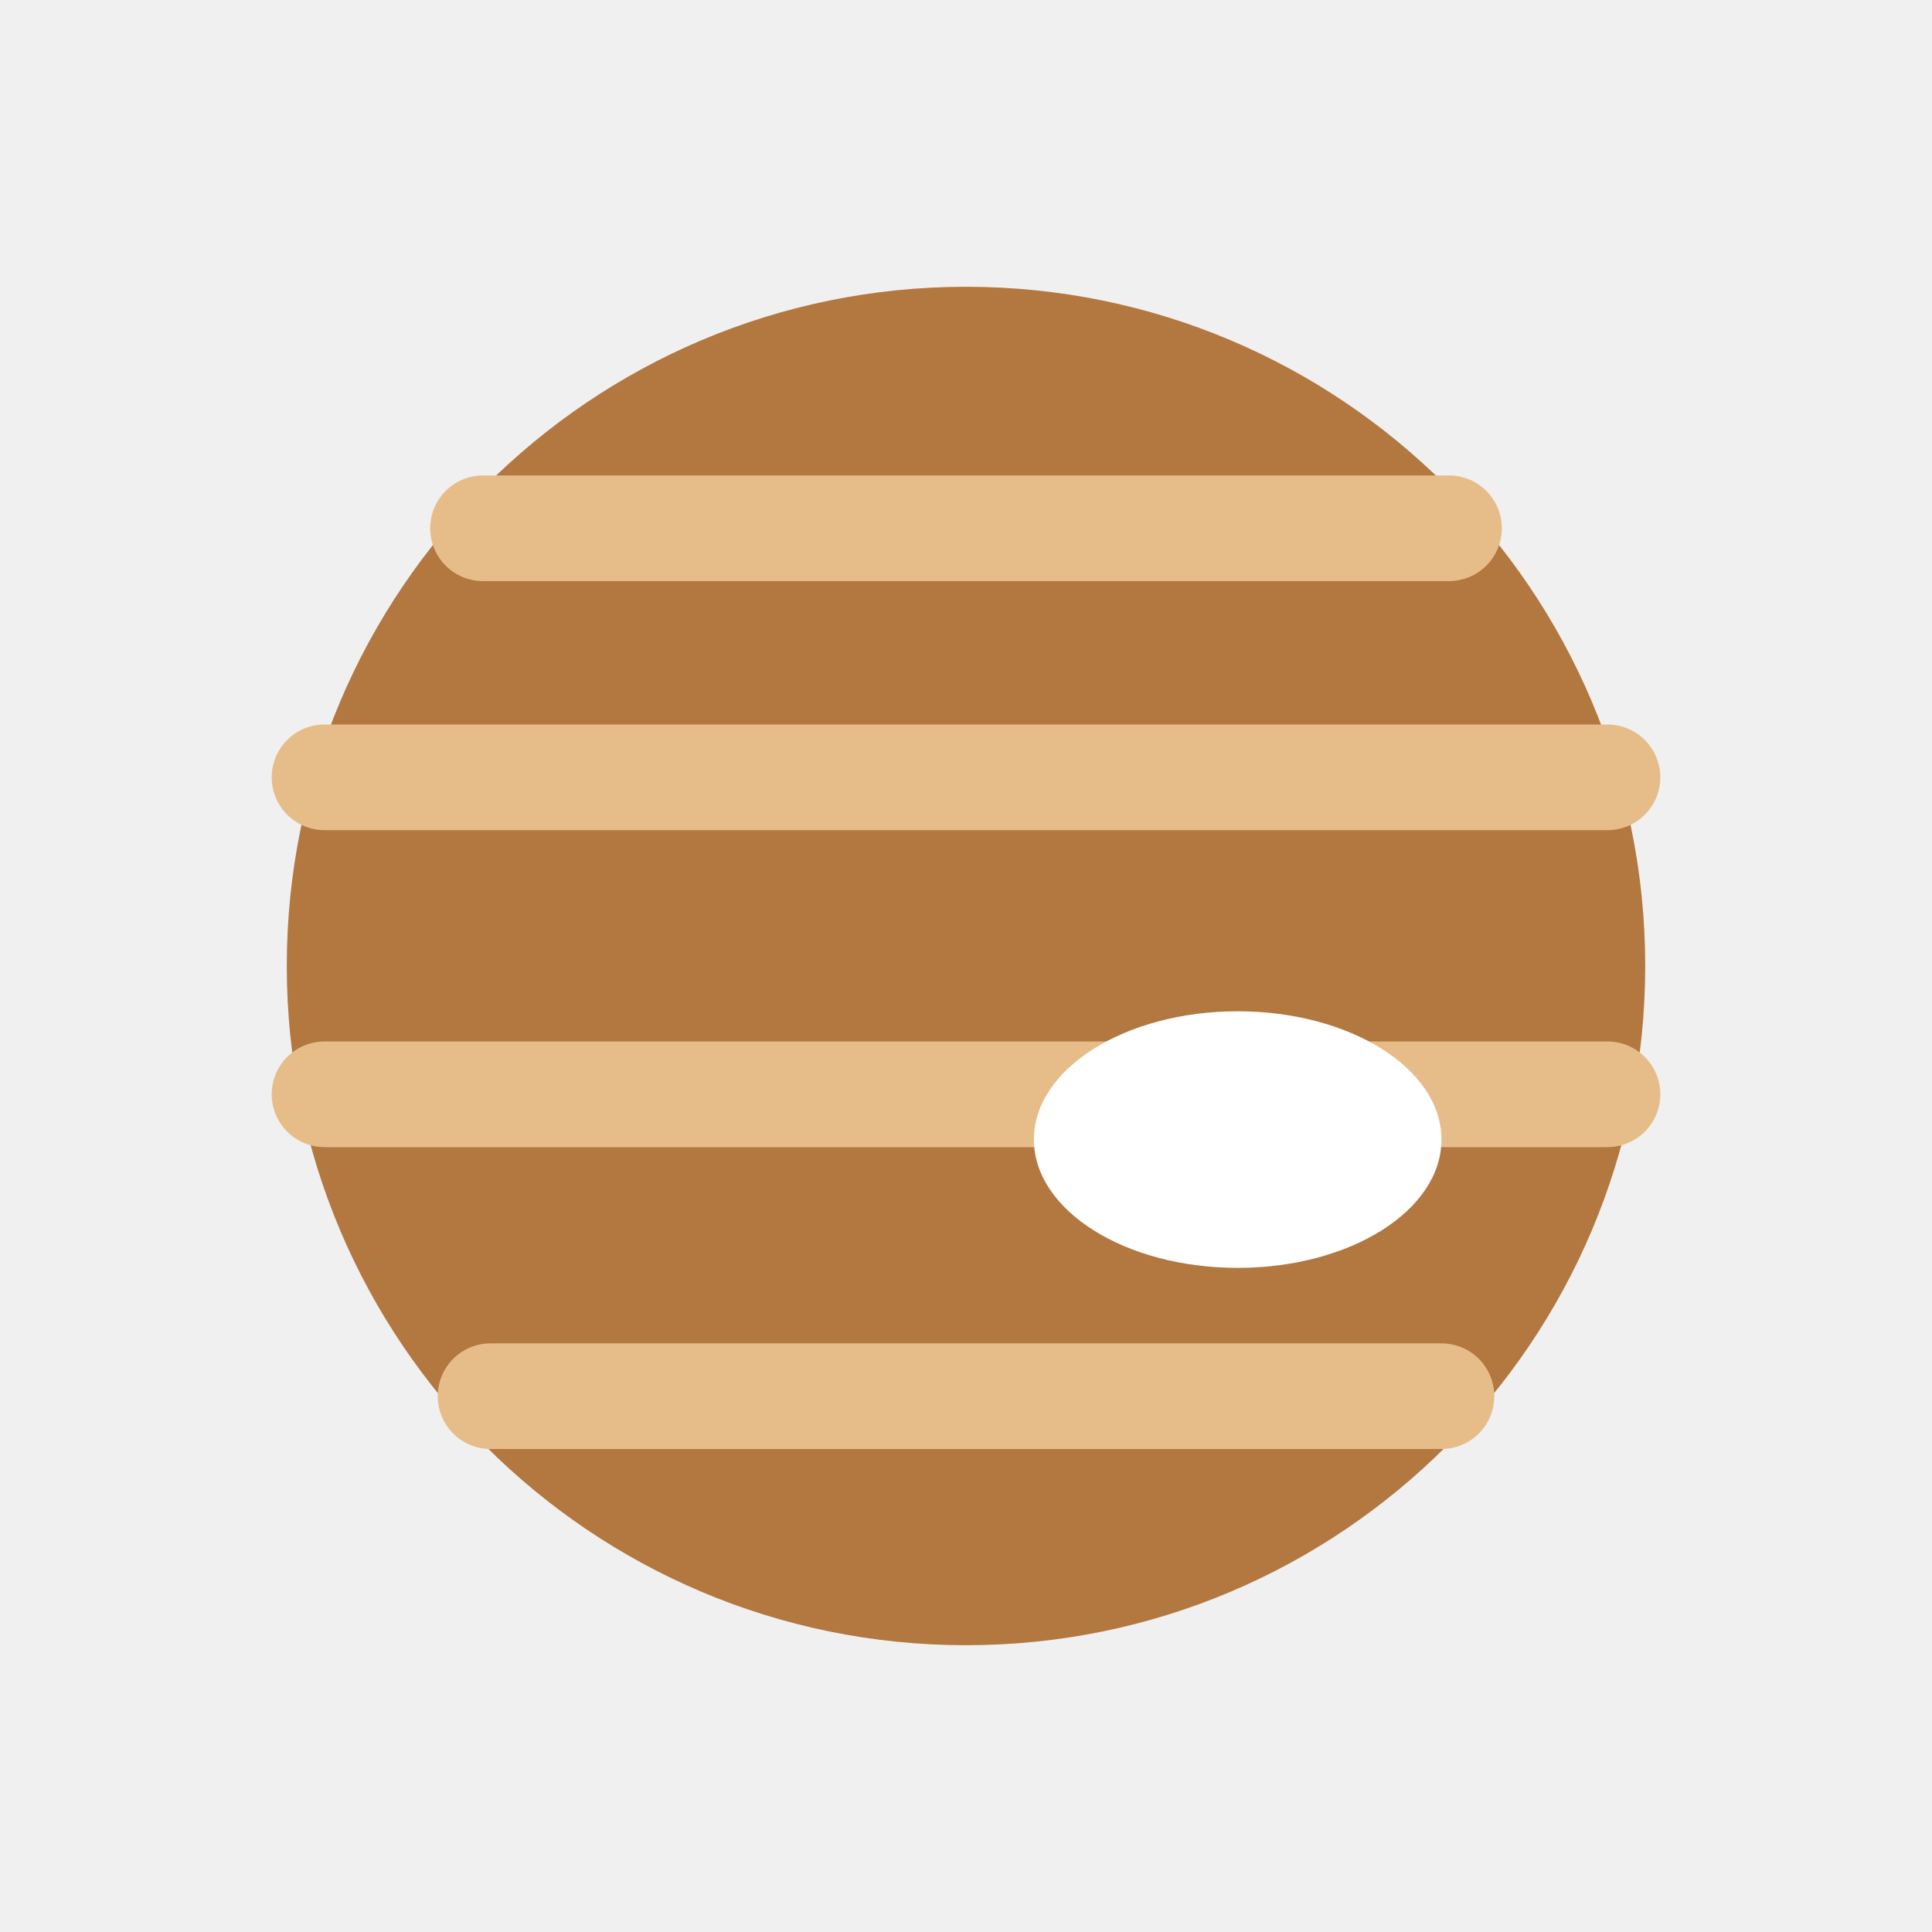
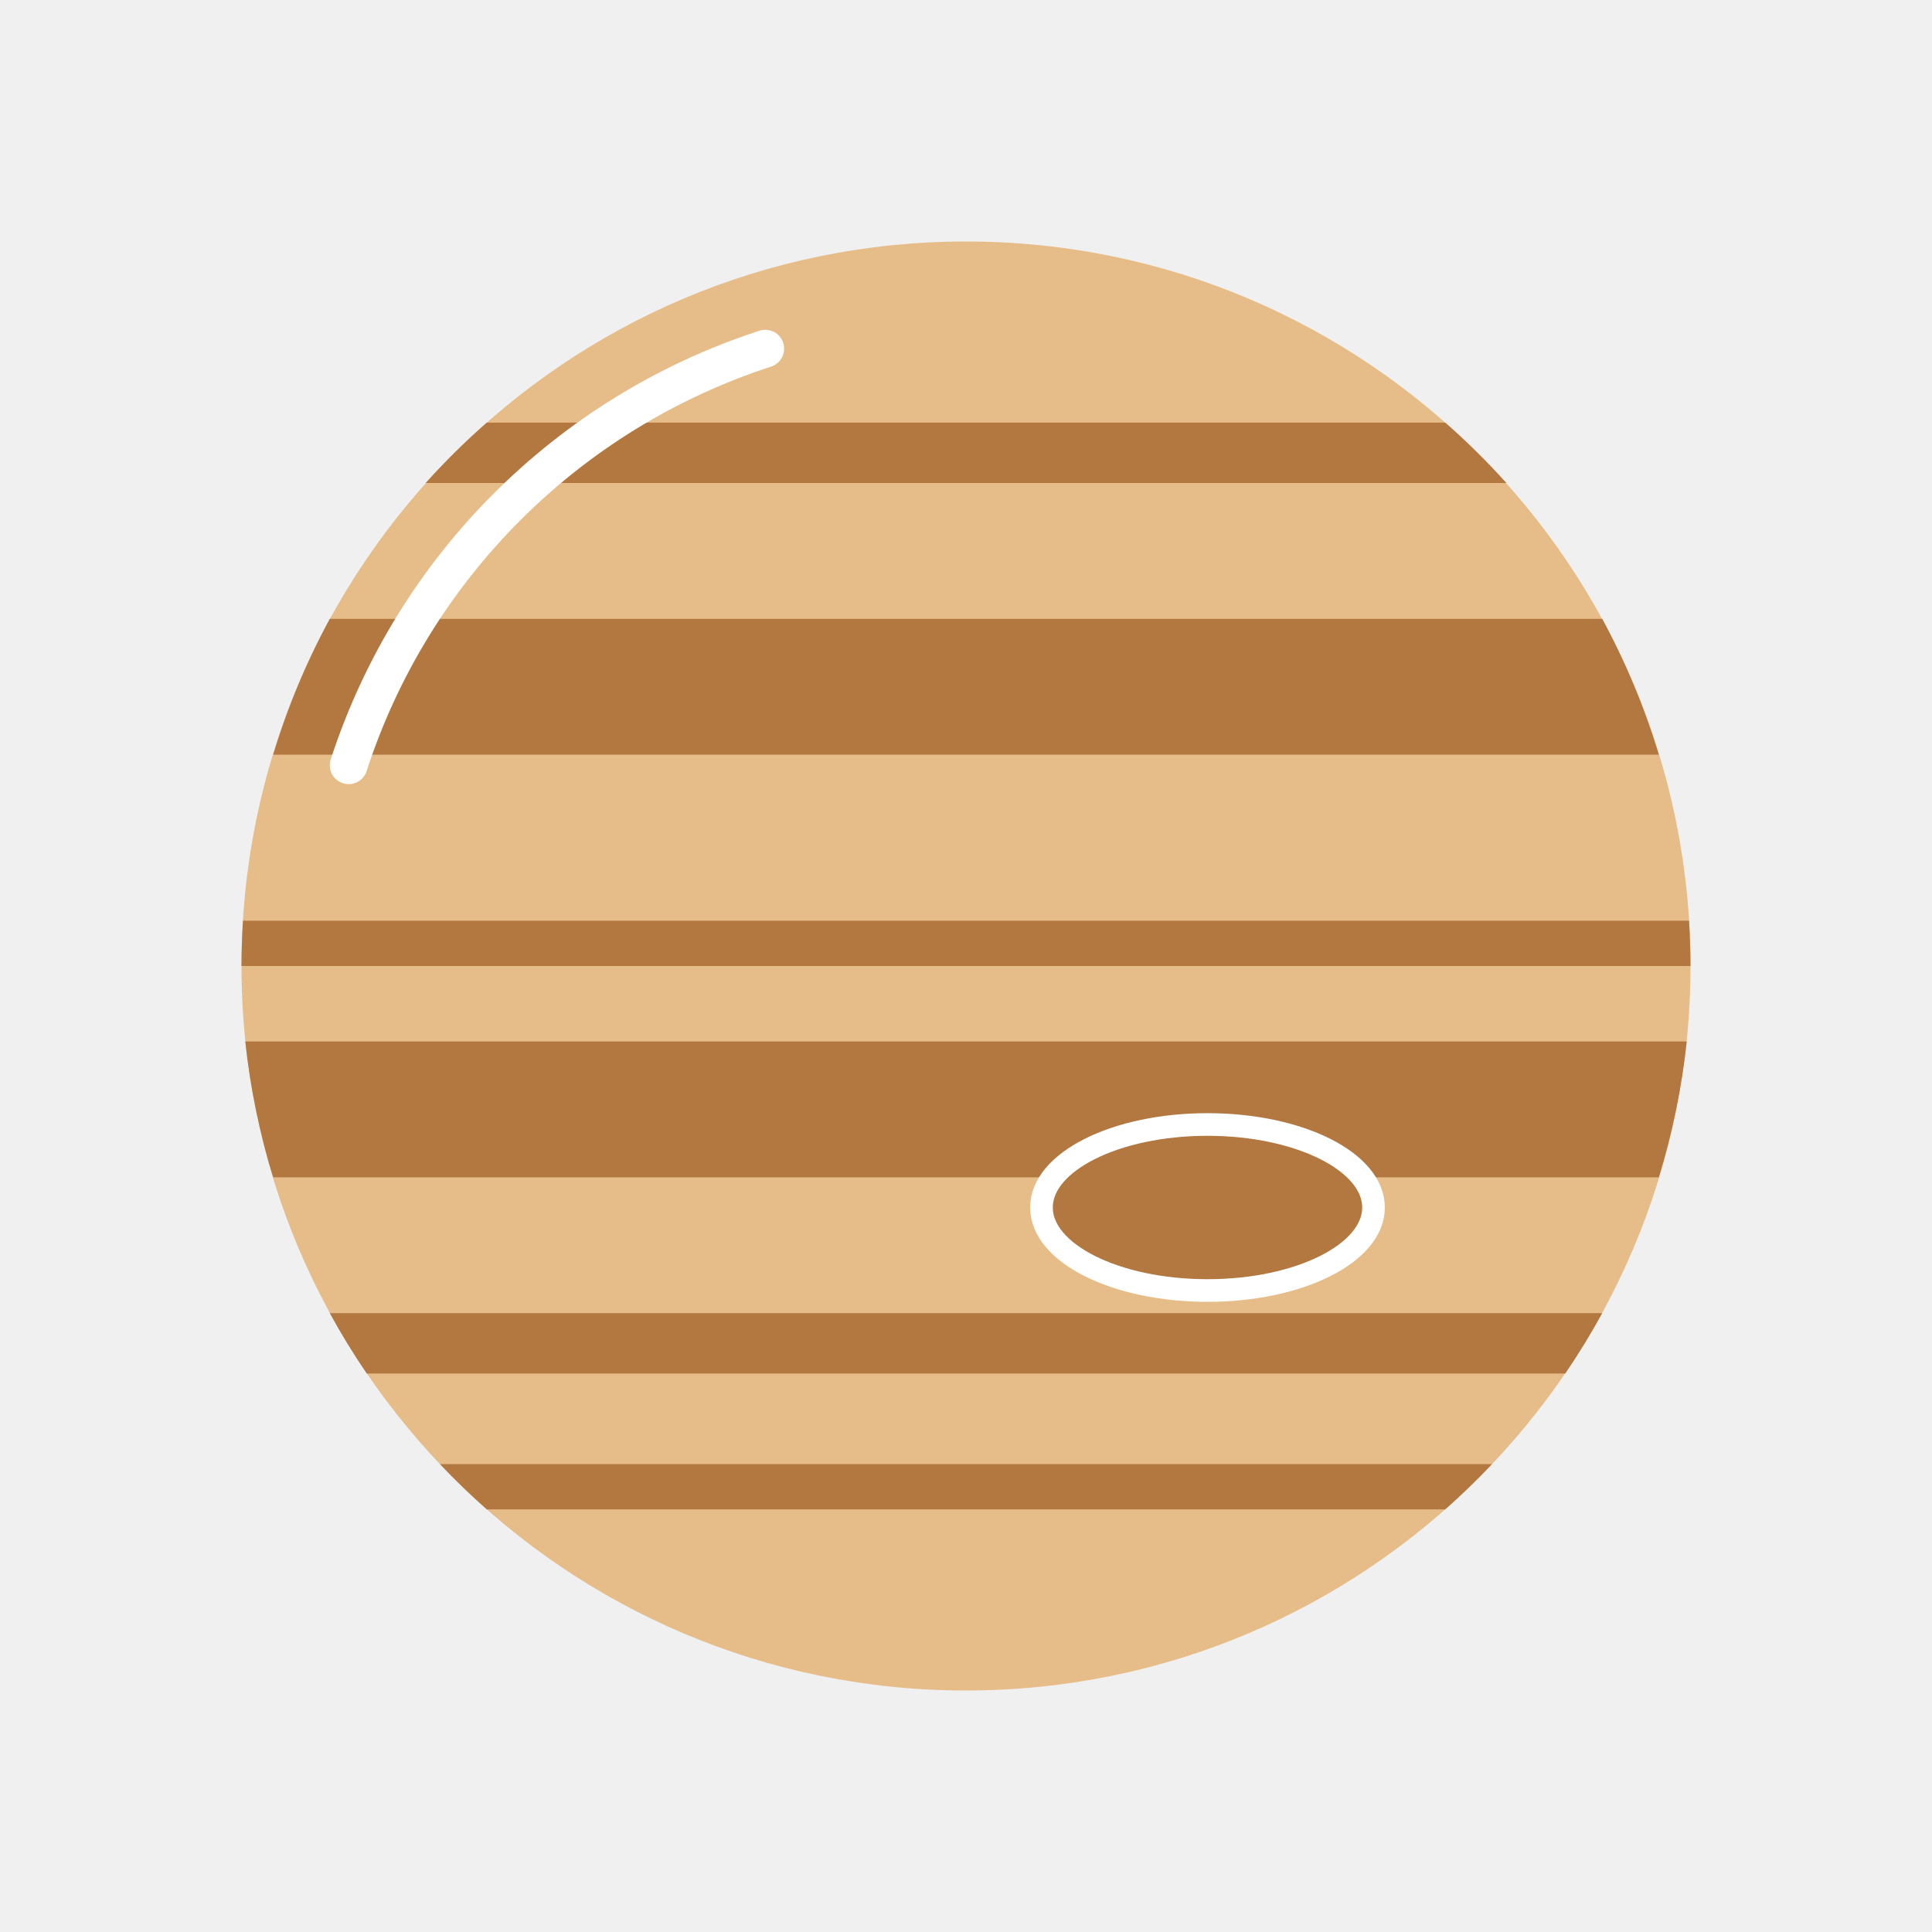
<svg xmlns="http://www.w3.org/2000/svg" viewBox="0 0 256 256" width="256" height="256">
-   <circle cx="128" cy="128" r="90" fill="#B37740" />
-   <g fill="none" stroke="#E6BD89" stroke-width="14" stroke-linecap="round" stroke-linejoin="round">
-     <path d="M64 70H192 M43 103H213 M43 145H213 M65 185H191" />
-   </g>
-   <ellipse cx="164" cy="151" rx="27" ry="17" fill="#FFFFFF" />
+   <circle cx="128" cy="128" r="96" fill="#E6BD89" />
+   <path fill="#B37740" d="M64.5 56H191.5A96 96 0 0 1 199.6 64H56.4A96 96 0 0 1 64.5 56Z" />
+   <path fill="#B37740" d="M43.7 82H212.3A96 96 0 0 1 219.8 100H36.2A96 96 0 0 1 43.7 82Z" />
+   <path fill="#B37740" d="M32.2 122H223.8A96 96 0 0 1 224.0 128H32.0A96 96 0 0 1 32.2 122Z" />
+   <path fill="#B37740" d="M32.5 138H223.5A96 96 0 0 1 219.8 156H36.2A96 96 0 0 1 32.5 138Z" />
+   <path fill="#B37740" d="M43.7 174H212.3A96 96 0 0 1 207.4 182H48.6A96 96 0 0 1 43.7 174Z" />
+   <path fill="#B37740" d="M58.3 194H197.7A96 96 0 0 1 191.5 200H64.5A96 96 0 0 1 58.3 194Z" />
+   <ellipse cx="160" cy="160" rx="22" ry="11" fill="#B37740" stroke="#FFFFFF" stroke-width="3" />
+   <path fill="none" stroke="#FFFFFF" stroke-width="5" stroke-linecap="round" d="M46.2 101.4A86 86 0 0 1 101.4 46.2" />
</svg>
